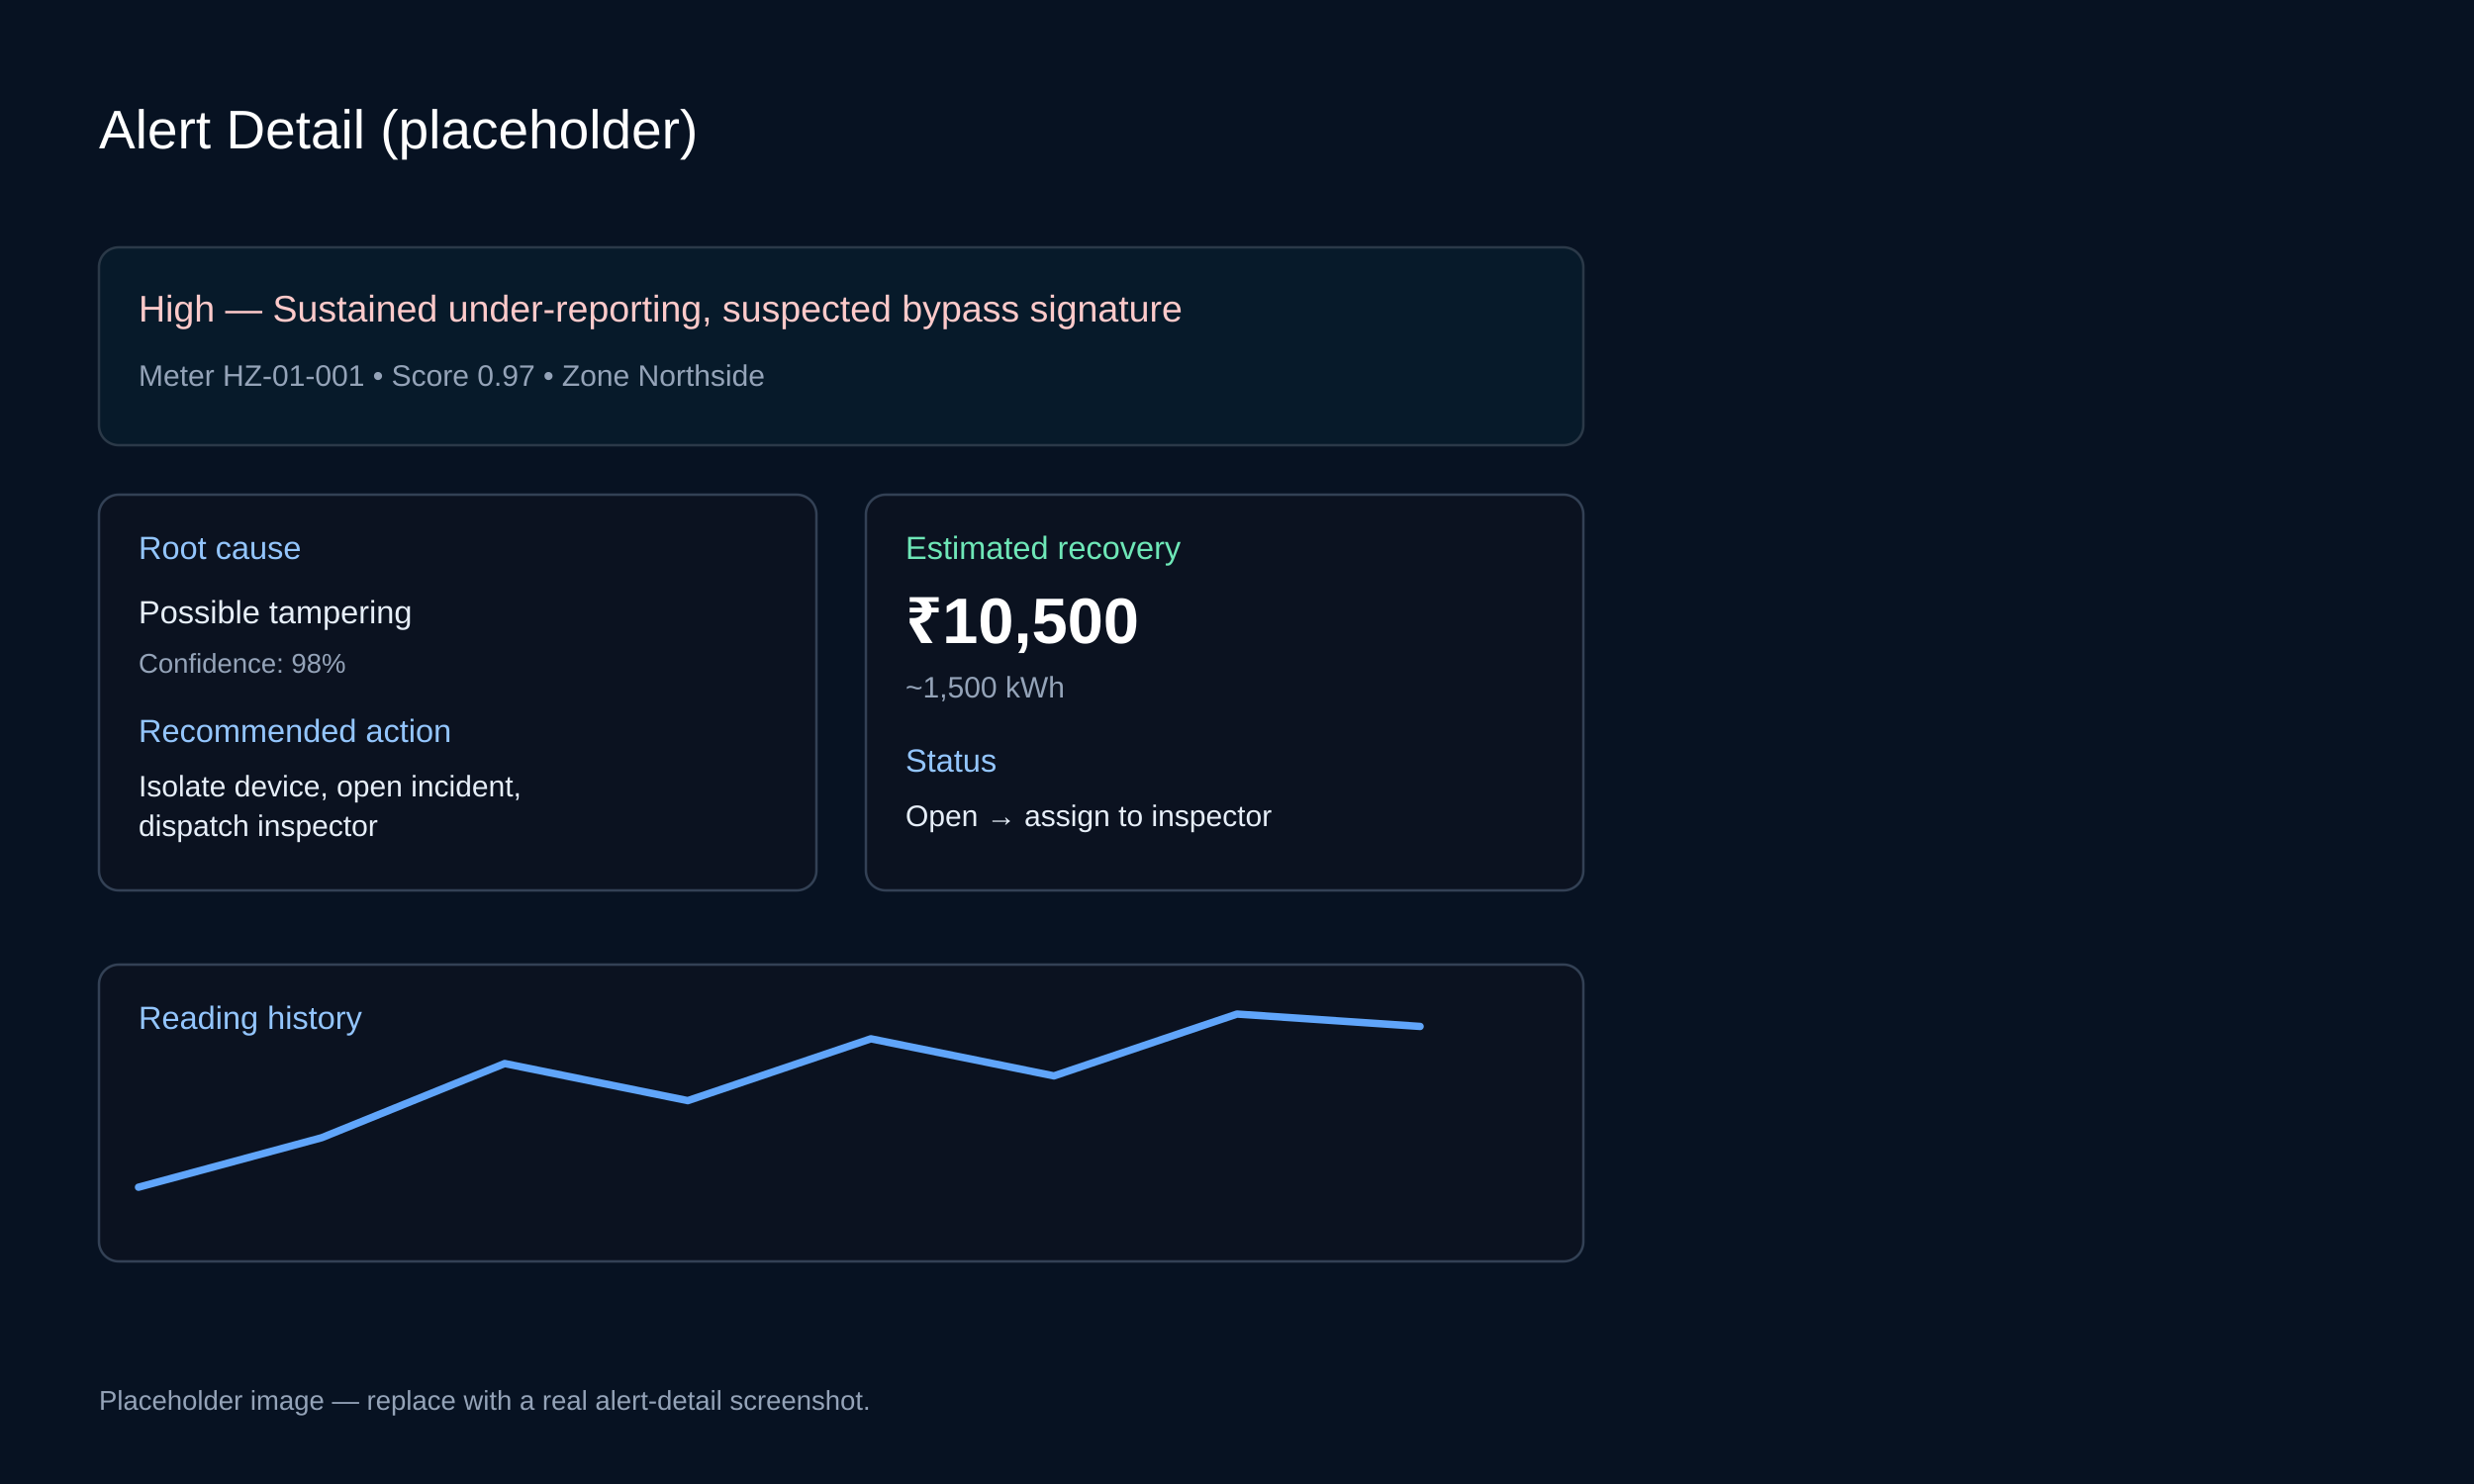
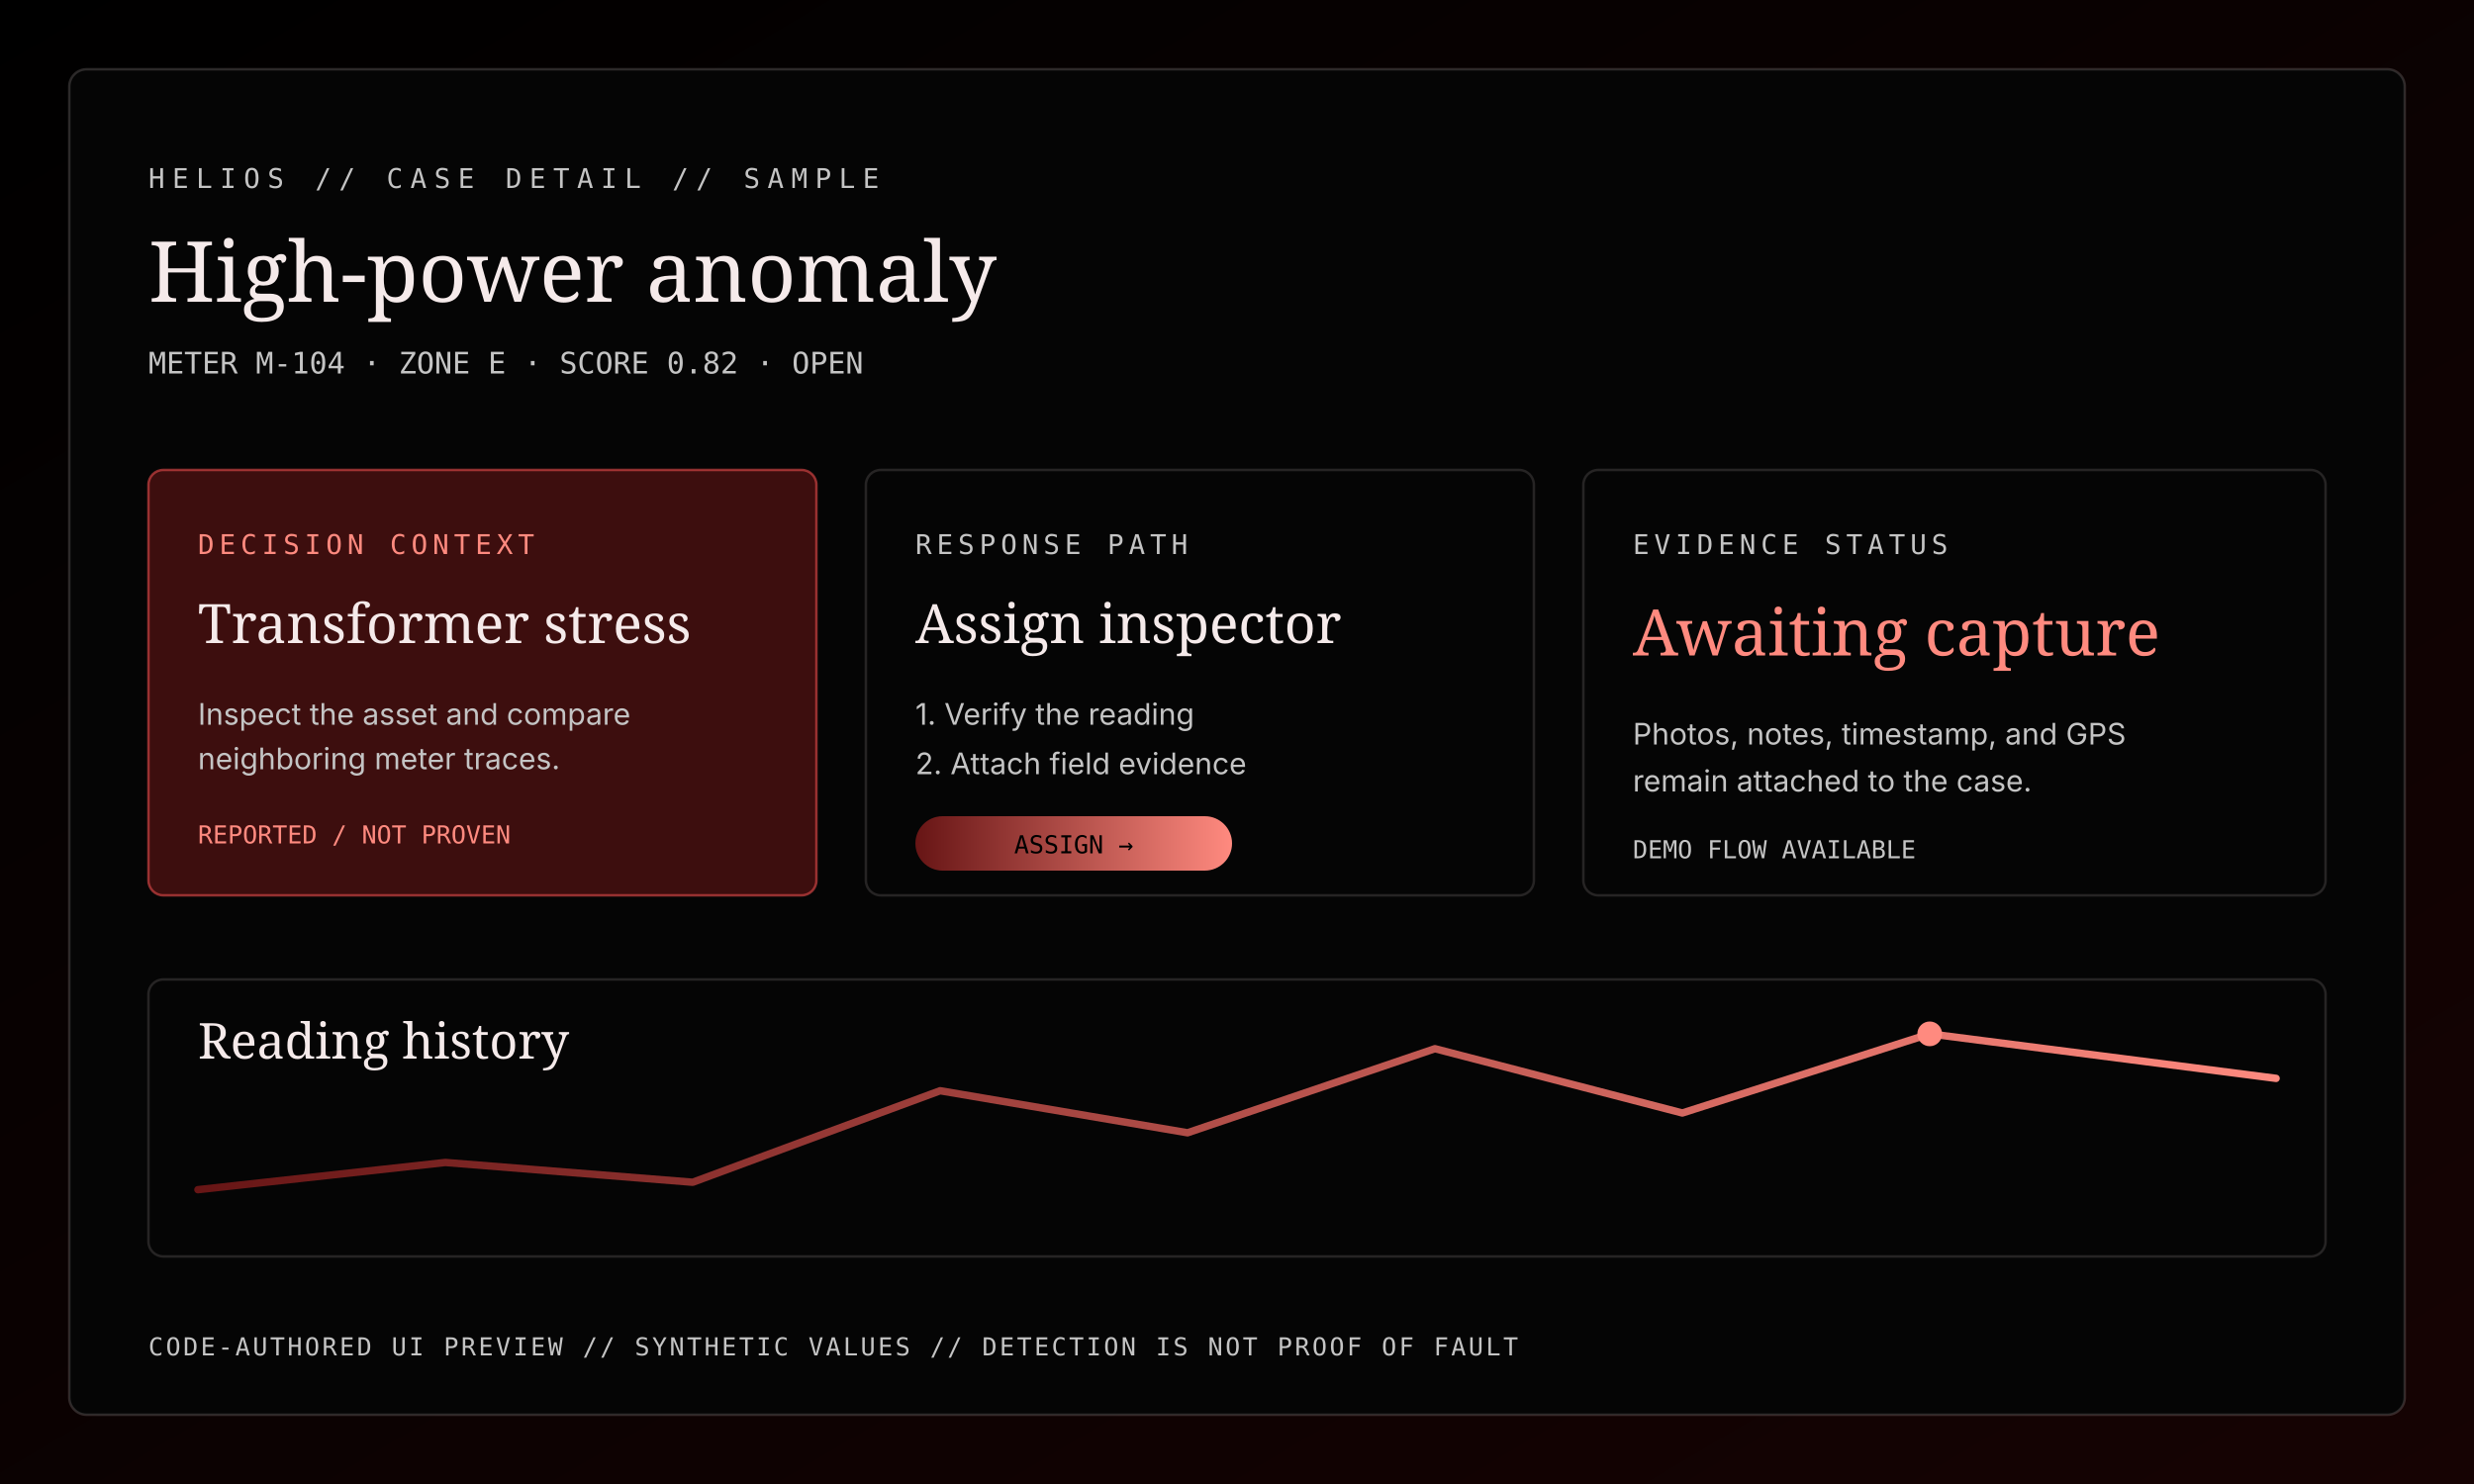
- <svg xmlns="http://www.w3.org/2000/svg" width="1000" height="600" viewBox="0 0 1000 600">
-   <rect width="1000" height="600" fill="#071222" />
-   <text x="40" y="60" fill="#fff" font-size="22" font-family="Segoe UI, Arial">Alert Detail (placeholder)</text>
-   <g transform="translate(40,100)">
-     <rect width="600" height="80" rx="8" fill="#071a2a" stroke="#2b3948" />
-     <text x="16" y="30" fill="#fecaca" font-size="15" font-family="Segoe UI, Arial">High — Sustained under-reporting, suspected bypass signature</text>
-     <text x="16" y="56" fill="#94a3b8" font-size="12" font-family="Segoe UI, Arial">Meter HZ-01-001 • Score 0.97 • Zone Northside</text>
+ <svg xmlns="http://www.w3.org/2000/svg" width="1000" height="600" viewBox="0 0 1000 600" role="img" aria-labelledby="title desc">
+   <defs>
+     <linearGradient id="bg" x1="0" y1="0" x2="1" y2="1">
+       <stop stop-color="#000" />
+       <stop offset="1" stop-color="#160303" />
+     </linearGradient>
+     <linearGradient id="signal" x1="0" x2="1">
+       <stop stop-color="#671515" />
+       <stop offset="1" stop-color="#ff8a7f" />
+     </linearGradient>
+   </defs>
+   <rect width="1000" height="600" fill="url(#bg)" />
+   <rect x="28" y="28" width="944" height="544" rx="7" fill="#050505" stroke="#f5eaea" stroke-opacity=".17" />
+   <text x="60" y="76" fill="#c4c4c4" font-family="monospace" font-size="11" letter-spacing="3">HELIOS // CASE DETAIL // SAMPLE</text>
+   <text x="60" y="122" fill="#f5eaea" font-family="Georgia,serif" font-size="34">High-power anomaly</text>
+   <text x="60" y="151" fill="#c4c4c4" font-family="monospace" font-size="12">METER M-104  ·  ZONE E  ·  SCORE 0.82  ·  OPEN</text>
+   <g transform="translate(60 190)">
+     <rect width="270" height="172" rx="6" fill="#671515" fill-opacity=".58" stroke="#e84b4b" stroke-opacity=".6" />
+     <text x="20" y="34" fill="#ff8a7f" font-family="monospace" font-size="11" letter-spacing="2">DECISION CONTEXT</text>
+     <text x="20" y="70" fill="#f5eaea" font-family="Georgia,serif" font-size="22">Transformer stress</text>
+     <text x="20" y="103" fill="#c4c4c4" font-family="Inter,Arial" font-size="12">Inspect the asset and compare</text>
+     <text x="20" y="121" fill="#c4c4c4" font-family="Inter,Arial" font-size="12">neighboring meter traces.</text>
+     <text x="20" y="151" fill="#ff8a7f" font-family="monospace" font-size="10">REPORTED / NOT PROVEN</text>
  </g>
-   <g transform="translate(40,200)">
-     <rect width="290" height="160" rx="8" fill="#0b1220" stroke="#334155" />
-     <text x="16" y="26" fill="#93c5fd" font-size="13" font-family="Segoe UI, Arial">Root cause</text>
-     <text x="16" y="52" fill="#e6eef8" font-size="13" font-family="Segoe UI, Arial">Possible tampering</text>
-     <text x="16" y="72" fill="#94a3b8" font-size="11" font-family="Segoe UI, Arial">Confidence: 98%</text>
-     <text x="16" y="100" fill="#93c5fd" font-size="13" font-family="Segoe UI, Arial">Recommended action</text>
-     <text x="16" y="122" fill="#e6eef8" font-size="12" font-family="Segoe UI, Arial">Isolate device, open incident,</text>
-     <text x="16" y="138" fill="#e6eef8" font-size="12" font-family="Segoe UI, Arial">dispatch inspector</text>
+   <g transform="translate(350 190)">
+     <rect width="270" height="172" rx="6" fill="#050505" stroke="#f5eaea" stroke-opacity=".14" />
+     <text x="20" y="34" fill="#c4c4c4" font-family="monospace" font-size="11" letter-spacing="2">RESPONSE PATH</text>
+     <text x="20" y="70" fill="#f5eaea" font-family="Georgia,serif" font-size="22">Assign inspector</text>
+     <text x="20" y="103" fill="#c4c4c4" font-family="Inter,Arial" font-size="12">1. Verify the reading</text>
+     <text x="20" y="123" fill="#c4c4c4" font-family="Inter,Arial" font-size="12">2. Attach field evidence</text>
+     <rect x="20" y="140" width="128" height="22" rx="11" fill="url(#signal)" />
+     <text x="84" y="155" text-anchor="middle" fill="#000" font-family="monospace" font-size="10">ASSIGN →</text>
  </g>
-   <g transform="translate(350,200)">
-     <rect width="290" height="160" rx="8" fill="#0b1220" stroke="#334155" />
-     <text x="16" y="26" fill="#6ee7b7" font-size="13" font-family="Segoe UI, Arial">Estimated recovery</text>
-     <text x="16" y="60" fill="#fff" font-size="26" font-family="Segoe UI, Arial" font-weight="bold">₹10,500</text>
-     <text x="16" y="82" fill="#94a3b8" font-size="12" font-family="Segoe UI, Arial">~1,500 kWh</text>
-     <text x="16" y="112" fill="#93c5fd" font-size="13" font-family="Segoe UI, Arial">Status</text>
-     <text x="16" y="134" fill="#e6eef8" font-size="12" font-family="Segoe UI, Arial">Open → assign to inspector</text>
+   <g transform="translate(640 190)">
+     <rect width="300" height="172" rx="6" fill="#050505" stroke="#f5eaea" stroke-opacity=".14" />
+     <text x="20" y="34" fill="#c4c4c4" font-family="monospace" font-size="11" letter-spacing="2">EVIDENCE STATUS</text>
+     <text x="20" y="75" fill="#ff8a7f" font-family="Georgia,serif" font-size="26">Awaiting capture</text>
+     <text x="20" y="111" fill="#c4c4c4" font-family="Inter,Arial" font-size="12">Photos, notes, timestamp, and GPS</text>
+     <text x="20" y="130" fill="#c4c4c4" font-family="Inter,Arial" font-size="12">remain attached to the case.</text>
+     <text x="20" y="157" fill="#c4c4c4" font-family="monospace" font-size="10">DEMO FLOW AVAILABLE</text>
  </g>
-   <g transform="translate(40,390)">
-     <rect width="600" height="120" rx="8" fill="#0b1220" stroke="#334155" />
-     <text x="16" y="26" fill="#93c5fd" font-size="13" font-family="Segoe UI, Arial">Reading history</text>
-     <polyline points="16,90 90,70 164,40 238,55 312,30 386,45 460,20 534,25" fill="none" stroke="#60a5fa" stroke-width="3" stroke-linecap="round" stroke-linejoin="round" />
+   <g transform="translate(60 396)">
+     <rect width="880" height="112" rx="6" fill="#050505" stroke="#f5eaea" stroke-opacity=".14" />
+     <text x="20" y="32" fill="#f5eaea" font-family="Georgia,serif" font-size="20">Reading history</text>
+     <path d="M20 85 120 74 220 82 320 45 420 62 520 28 620 54 720 22 860 40" fill="none" stroke="url(#signal)" stroke-width="3" stroke-linecap="round" stroke-linejoin="round" />
+     <circle cx="720" cy="22" r="5" fill="#ff8a7f" />
  </g>
-   <text x="40" y="570" fill="#94a3b8" font-size="11" font-family="Segoe UI, Arial">Placeholder image — replace with a real alert-detail screenshot.</text>
+   <text x="60" y="548" fill="#c4c4c4" font-family="monospace" font-size="10" letter-spacing="1">CODE-AUTHORED UI PREVIEW // SYNTHETIC VALUES // DETECTION IS NOT PROOF OF FAULT</text>
</svg>
